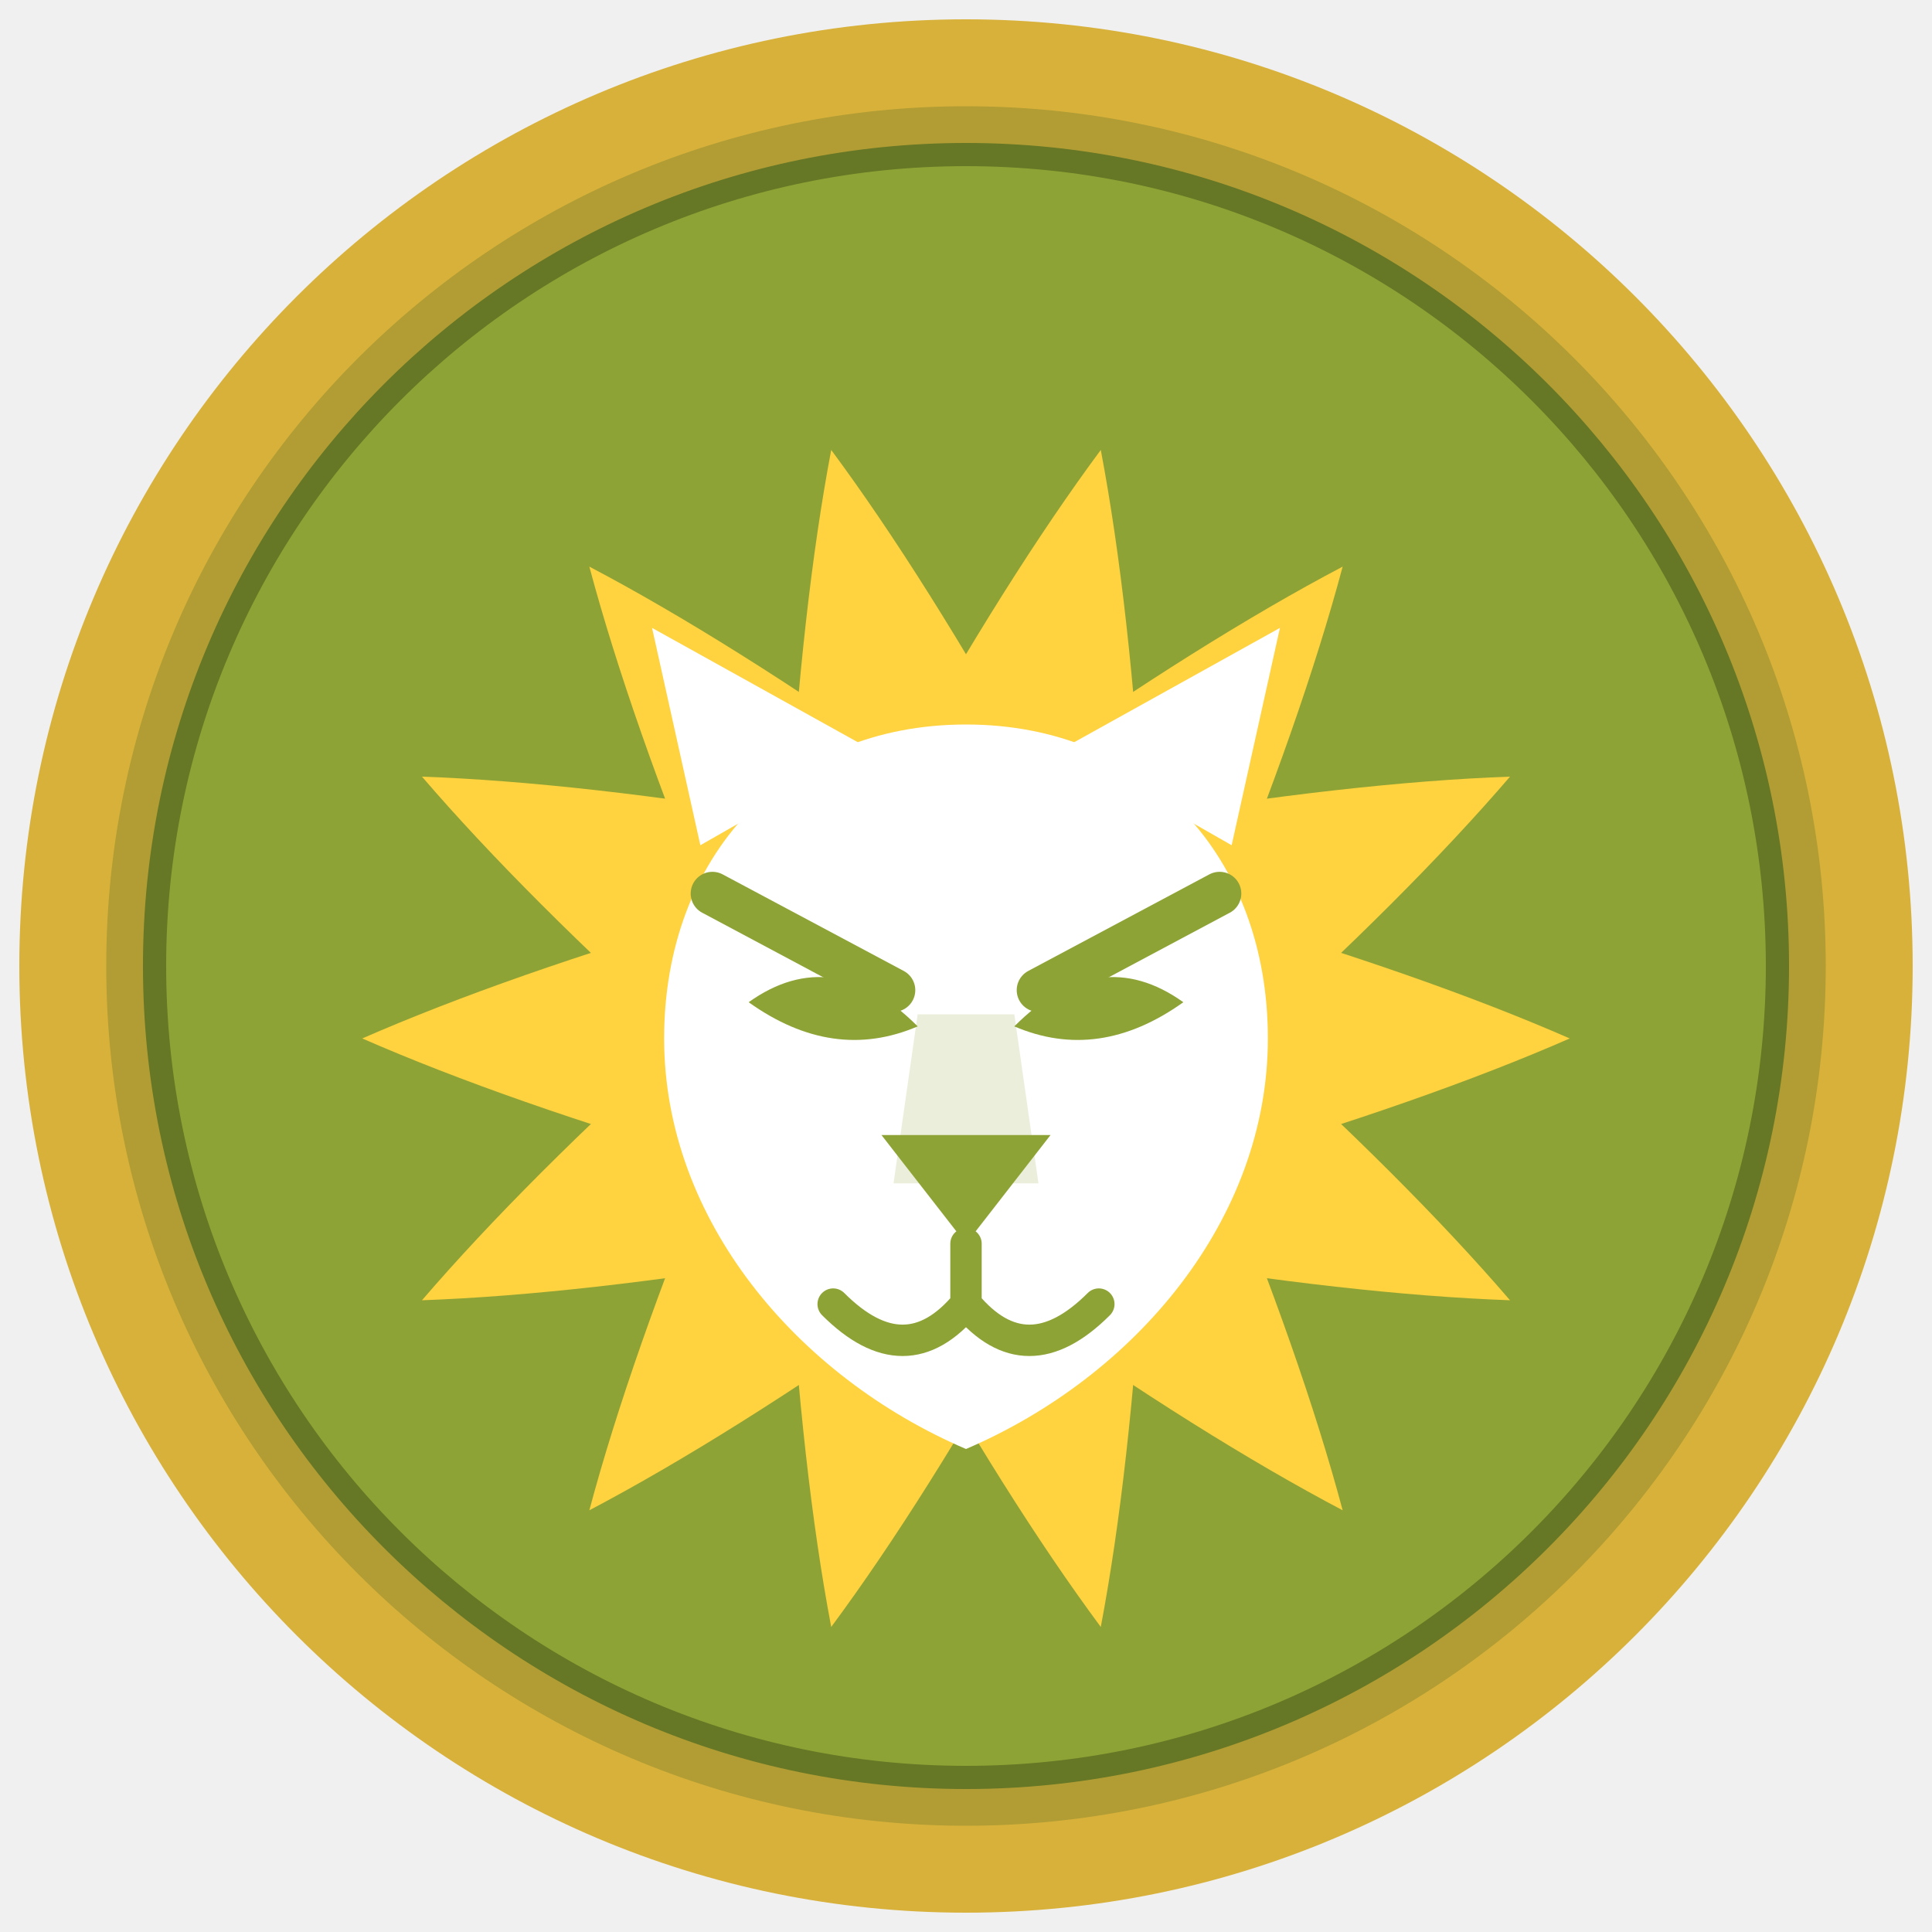
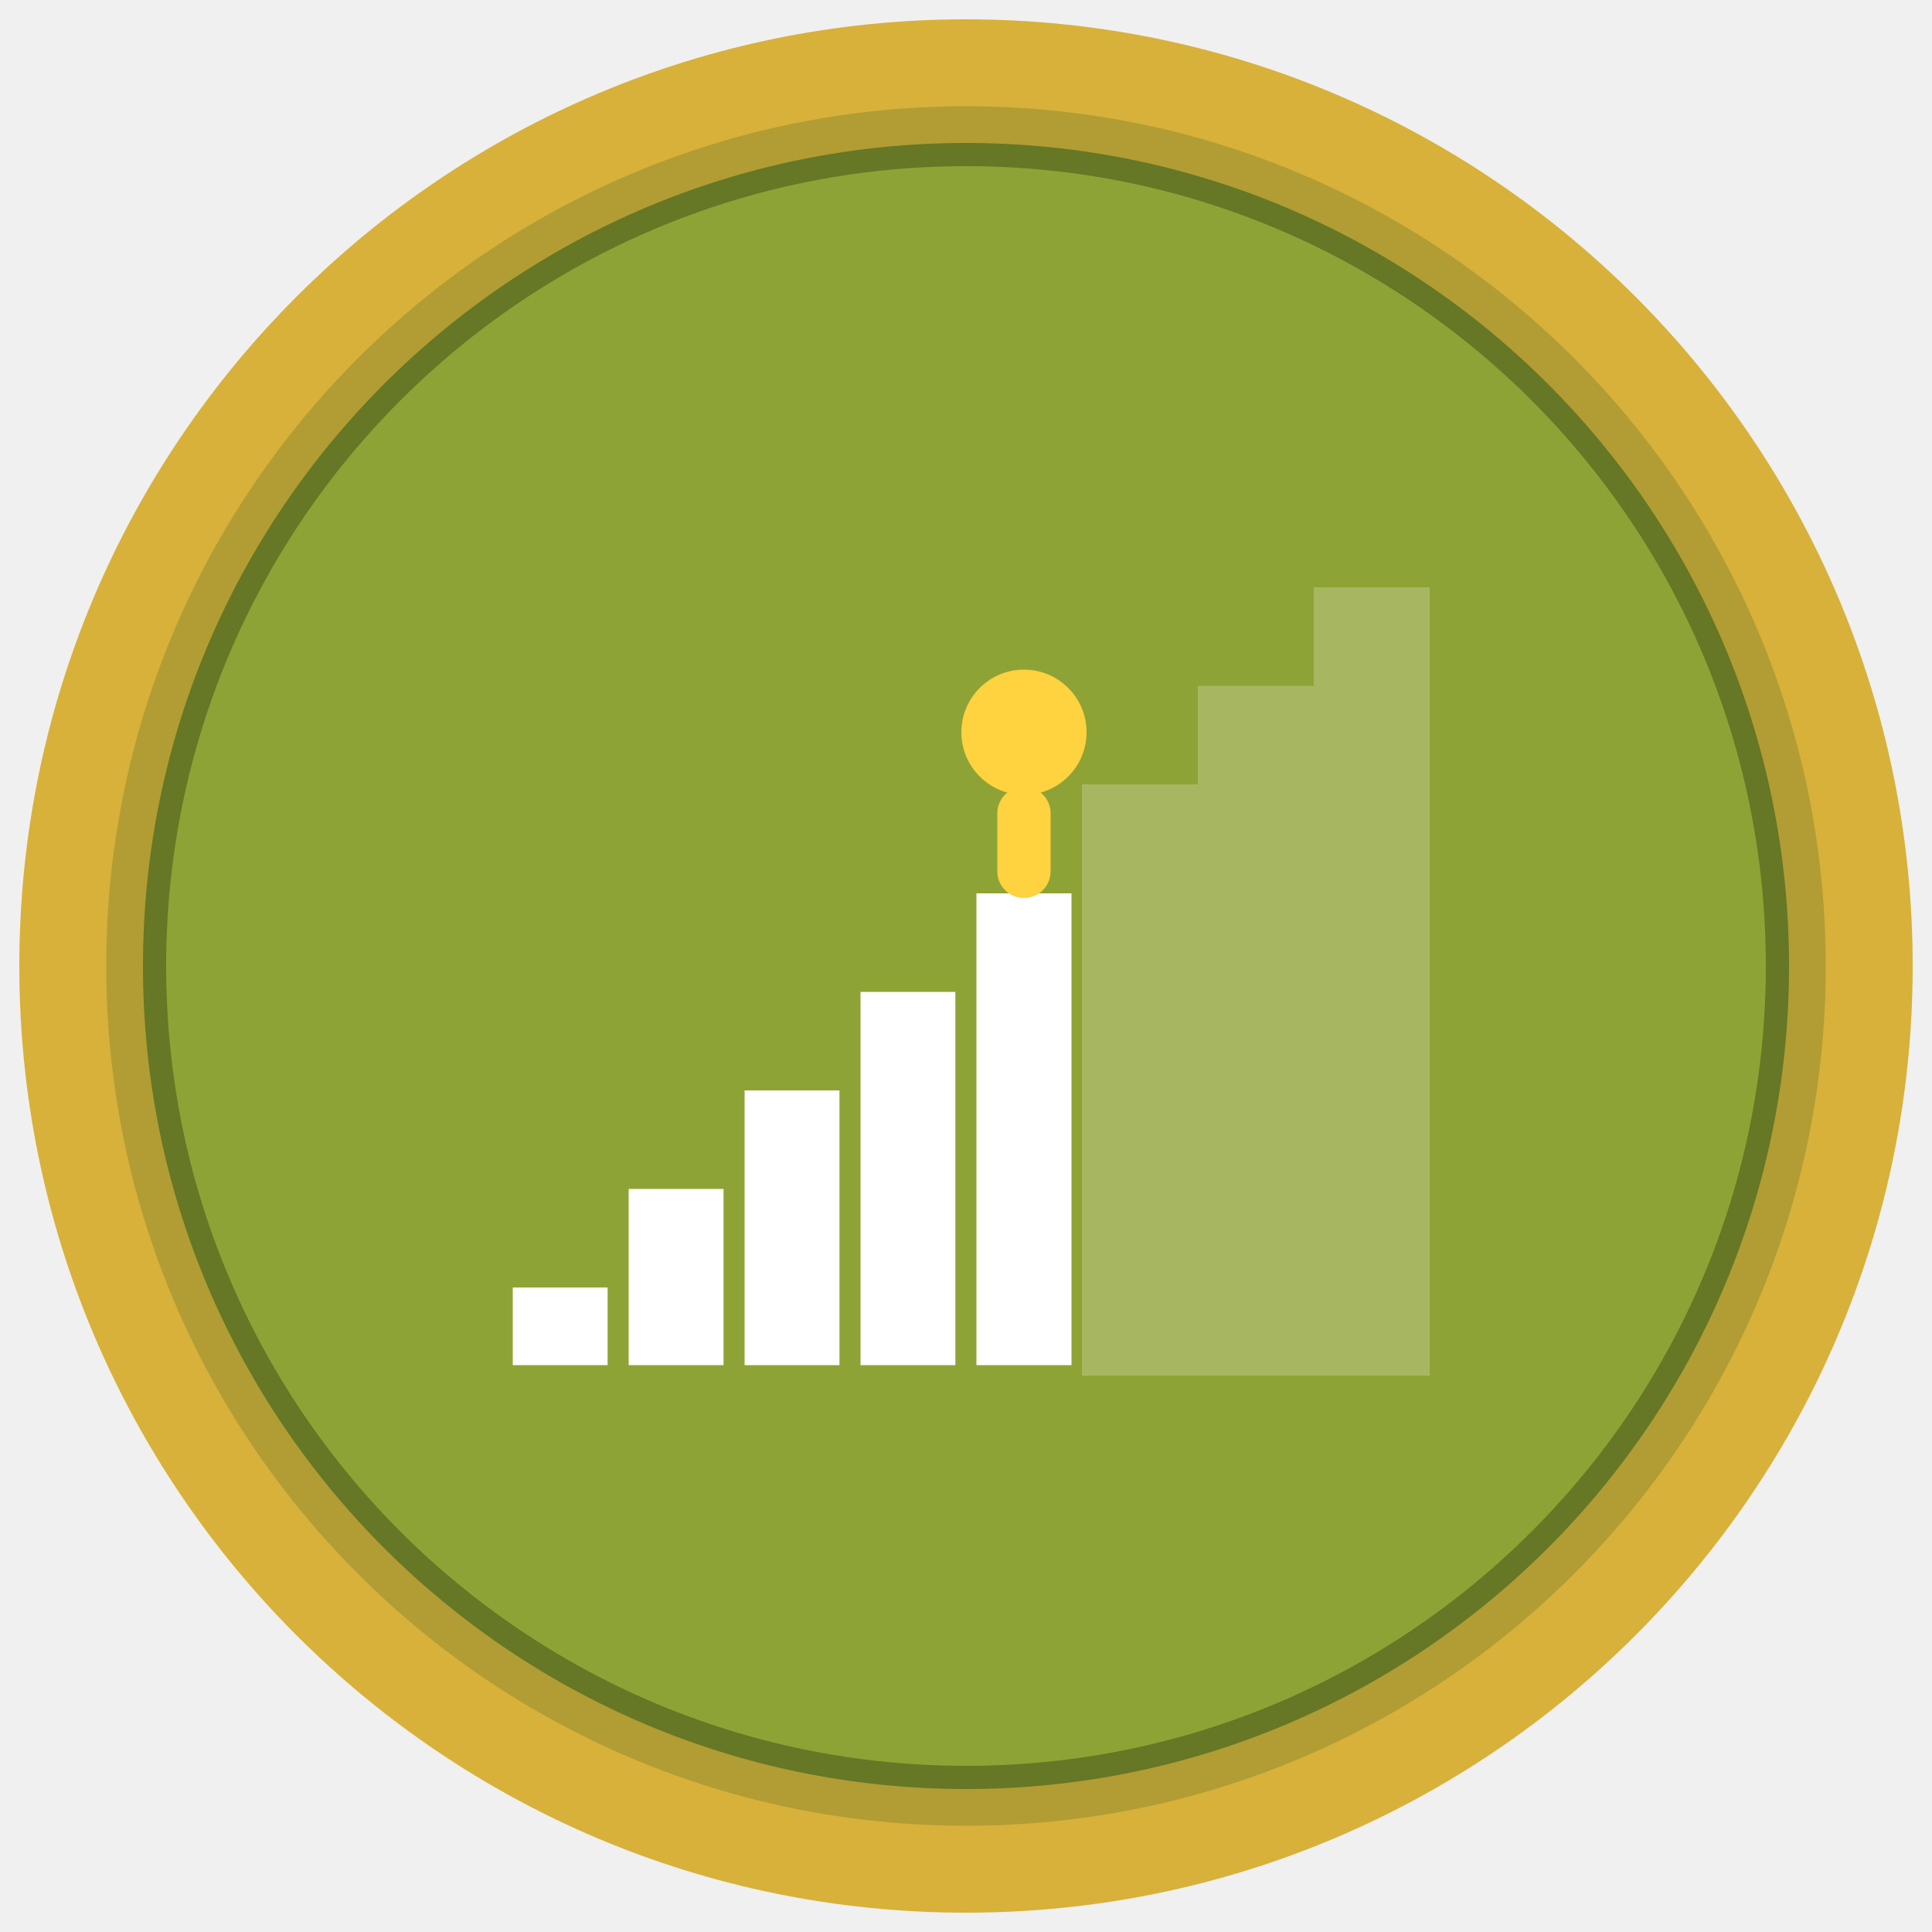
<svg xmlns="http://www.w3.org/2000/svg" viewBox="-100 -100 200 200" width="400" height="400">
  <circle r="98" fill="#D8B13A" />
  <circle r="89" fill="#667725" opacity=".35" />
  <circle r="84" fill="#8EA335" />
  <circle r="84" fill="none" stroke="#667725" stroke-width="2.4" />
-   <g transform="translate(0 0) scale(1.25)">
-     <g transform="translate(0 6)">
-       <path d="M-10.5,0 Q-5.25,-18.0 0,-30 Q5.25,-18.0 10.5,0Z" fill="#FFD23F" transform="rotate(12.9) translate(0 -20)" />
-       <path d="M-10.5,0 Q-5.25,-18.0 0,-30 Q5.25,-18.0 10.5,0Z" fill="#FFD23F" transform="rotate(38.6) translate(0 -20)" />
-       <path d="M-10.5,0 Q-5.25,-18.0 0,-30 Q5.25,-18.0 10.5,0Z" fill="#FFD23F" transform="rotate(64.3) translate(0 -20)" />
-       <path d="M-10.5,0 Q-5.25,-18.0 0,-30 Q5.25,-18.0 10.5,0Z" fill="#FFD23F" transform="rotate(90.0) translate(0 -20)" />
-       <path d="M-10.5,0 Q-5.25,-18.0 0,-30 Q5.25,-18.0 10.5,0Z" fill="#FFD23F" transform="rotate(115.7) translate(0 -20)" />
-       <path d="M-10.5,0 Q-5.25,-18.0 0,-30 Q5.25,-18.0 10.5,0Z" fill="#FFD23F" transform="rotate(141.4) translate(0 -20)" />
-       <path d="M-10.5,0 Q-5.25,-18.0 0,-30 Q5.25,-18.0 10.5,0Z" fill="#FFD23F" transform="rotate(167.1) translate(0 -20)" />
-       <path d="M-10.5,0 Q-5.25,-18.0 0,-30 Q5.25,-18.0 10.5,0Z" fill="#FFD23F" transform="rotate(192.9) translate(0 -20)" />
-       <path d="M-10.5,0 Q-5.25,-18.0 0,-30 Q5.25,-18.0 10.5,0Z" fill="#FFD23F" transform="rotate(218.6) translate(0 -20)" />
-       <path d="M-10.5,0 Q-5.25,-18.0 0,-30 Q5.25,-18.0 10.5,0Z" fill="#FFD23F" transform="rotate(244.3) translate(0 -20)" />
-       <path d="M-10.5,0 Q-5.25,-18.0 0,-30 Q5.25,-18.0 10.5,0Z" fill="#FFD23F" transform="rotate(270.0) translate(0 -20)" />
-       <path d="M-10.5,0 Q-5.25,-18.0 0,-30 Q5.25,-18.0 10.5,0Z" fill="#FFD23F" transform="rotate(295.7) translate(0 -20)" />
-       <path d="M-10.5,0 Q-5.25,-18.0 0,-30 Q5.25,-18.0 10.5,0Z" fill="#FFD23F" transform="rotate(321.4) translate(0 -20)" />
-       <path d="M-10.5,0 Q-5.25,-18.0 0,-30 Q5.25,-18.0 10.5,0Z" fill="#FFD23F" transform="rotate(347.1) translate(0 -20)" />
-     </g>
-     <g transform="translate(0 6) scale(1.0)">
-       <path d="M-22,-16 L-26,-34 L-8,-24Z M22,-16 L26,-34 L8,-24Z" fill="#FFFFFF" />
-       <path d="M0,-26 C15,-26 25,-15 25,0 C25,15 14,28 0,34 C-14,28 -25,15 -25,0 C-25,-15 -15,-26 0,-26Z" fill="#FFFFFF" />
-       <path d="M-21,-12 L-6,-4 M21,-12 L6,-4" stroke="#8EA335" stroke-width="3.6" stroke-linecap="round" />
-       <path d="M-18,-3 Q-11,-8 -4,-1 Q-11,2 -18,-3Z M18,-3 Q11,-8 4,-1 Q11,2 18,-3Z" fill="#8EA335" />
-       <path d="M-4,-2 L4,-2 L6,12 L-6,12Z" fill="#8EA335" fill-opacity=".18" />
-       <path d="M-7,8 H7 L0,17Z" fill="#8EA335" />
-       <path d="M0,17 V22 M-11,22 Q-5,28 0,22 Q5,28 11,22" stroke="#8EA335" stroke-width="2.6" fill="none" stroke-linecap="round" />
-     </g>
+   <g transform="translate(0 4) scale(1.2)">
+     <rect x="-40" y="23.5" width="10" height="8.5" fill="#FFFFFF" stroke="#8EA335" stroke-width="1.8" />
+     <rect x="-30" y="15.0" width="10" height="17.0" fill="#FFFFFF" stroke="#8EA335" stroke-width="1.8" />
+     <rect x="-20" y="6.5" width="10" height="25.5" fill="#FFFFFF" stroke="#8EA335" stroke-width="1.8" />
+     <rect x="-10" y="-2.0" width="10" height="34.0" fill="#FFFFFF" stroke="#8EA335" stroke-width="1.8" />
+     <rect x="0" y="-10.5" width="10" height="42.5" fill="#FFFFFF" stroke="#8EA335" stroke-width="1.8" />
+     <rect x="10" y="-19.0" width="10" height="51.0" fill="#FFFFFF" opacity=".22" />
+     <rect x="20" y="-27.5" width="10" height="59.5" fill="#FFFFFF" opacity=".22" />
+     <rect x="30" y="-36.0" width="10" height="68.0" fill="#FFFFFF" opacity=".22" />
+     <circle cx="5.0" cy="-23.5" r="5.4" fill="#FFD23F" />
+     <path d="M5.0,-16.5 V-11.5" stroke="#FFD23F" stroke-width="4.6" stroke-linecap="round" />
  </g>
</svg>
